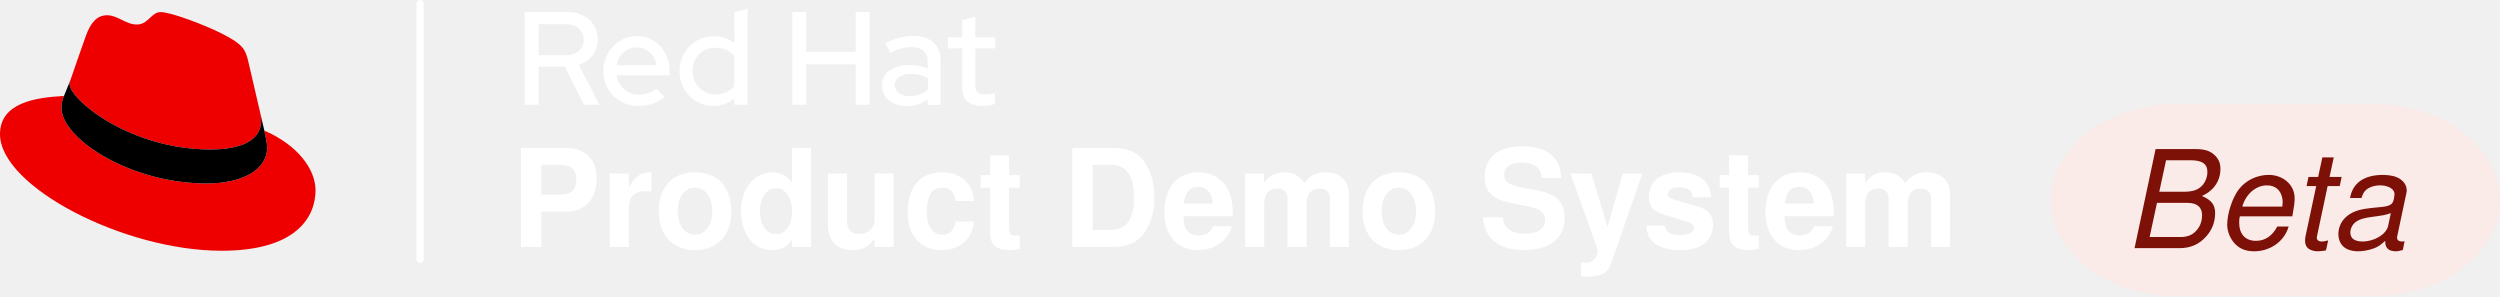
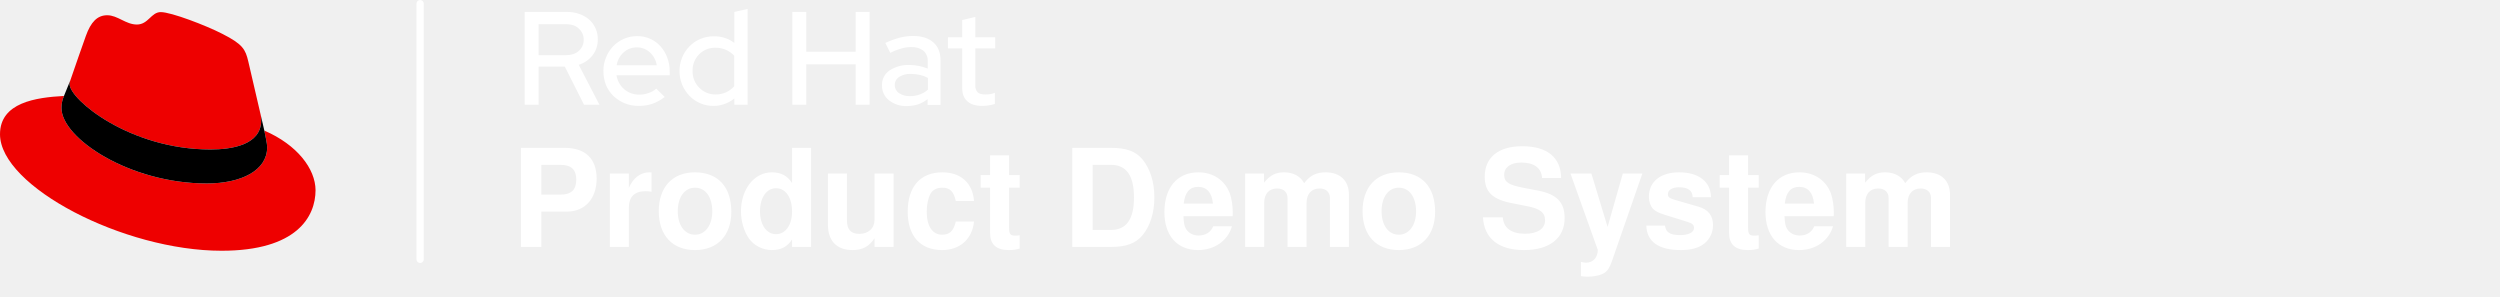
<svg xmlns="http://www.w3.org/2000/svg" width="1508.5" height="178.739" viewBox="0 0 1508.5 178.739">
  <g transform="translate(-4224 -1884)">
    <g transform="translate(4222 1882)">
      <g>
        <path d="M318.6,65.2V9.2H344a21.279,21.279,0,0,1,7.8,1.3,18.111,18.111,0,0,1,5.9,3.5,15.577,15.577,0,0,1,5,11.8,15.051,15.051,0,0,1-3.1,9.5,16.836,16.836,0,0,1-8.4,5.8l12.5,24.1h-9.3l-11.6-23H327v23Zm24.7-48.6H327V35.3h16.3q5.25,0,8.1-2.7a8.7,8.7,0,0,0,2.8-6.6,8.7,8.7,0,0,0-2.8-6.6C349.6,17.5,346.9,16.6,343.3,16.6Z" fill="#fff" />
        <path d="M366.1,44.8a20.674,20.674,0,0,1,1.6-8.2,20.288,20.288,0,0,1,4.3-6.7,19.92,19.92,0,0,1,6.5-4.5,19.718,19.718,0,0,1,8-1.6,18.463,18.463,0,0,1,7.8,1.6,18.677,18.677,0,0,1,6.2,4.5,20.927,20.927,0,0,1,4.1,6.8,23.2,23.2,0,0,1,1.5,8.4v2.3H374a13.822,13.822,0,0,0,4.6,8.4,13.6,13.6,0,0,0,9.1,3.3,15.553,15.553,0,0,0,5.7-1,12.858,12.858,0,0,0,4.6-2.6l5.1,5a25.983,25.983,0,0,1-7.4,4.1,24.69,24.69,0,0,1-8.4,1.3,21.306,21.306,0,0,1-8.4-1.6,22.763,22.763,0,0,1-6.8-4.4,20.788,20.788,0,0,1-4.5-6.7A23.2,23.2,0,0,1,366.1,44.8Zm20.2-14.2a11.527,11.527,0,0,0-8,3,13.046,13.046,0,0,0-4.2,7.8h24.2a13.091,13.091,0,0,0-4.2-7.8A11.106,11.106,0,0,0,386.3,30.6Z" fill="#fff" />
        <path d="M445.1,65.2V61.4a19.448,19.448,0,0,1-5.8,3.3,18.924,18.924,0,0,1-6.7,1.2A19.824,19.824,0,0,1,418,59.8a22.268,22.268,0,0,1-4.4-6.7,21.812,21.812,0,0,1,0-16.4A20.534,20.534,0,0,1,418,30a19.335,19.335,0,0,1,6.6-4.5,20.334,20.334,0,0,1,8.2-1.6,20.7,20.7,0,0,1,6.6,1,19.415,19.415,0,0,1,5.7,3V9.2l8-1.8V65.2ZM419.9,44.8a13.718,13.718,0,0,0,4,10.1,13.45,13.45,0,0,0,9.8,4.1,14.956,14.956,0,0,0,6.4-1.3,15.954,15.954,0,0,0,4.9-3.6V35.6a14.988,14.988,0,0,0-4.9-3.5,15.271,15.271,0,0,0-6.4-1.3,13.423,13.423,0,0,0-9.9,4A13.806,13.806,0,0,0,419.9,44.8Z" fill="#fff" />
        <path d="M480.1,65.2V9.2h8.4v24h29.8V9.2h8.4v56h-8.4V40.8H488.5V65.2Z" fill="#fff" />
        <path d="M549.2,66a16.483,16.483,0,0,1-10.8-3.5,11.037,11.037,0,0,1-4.2-8.9,10.375,10.375,0,0,1,4.7-9.2,20.76,20.76,0,0,1,11.8-3.2,27.841,27.841,0,0,1,5.8.6,27.374,27.374,0,0,1,5.3,1.6V39.1a8.143,8.143,0,0,0-2.6-6.5,11.452,11.452,0,0,0-7.4-2.2,20.788,20.788,0,0,0-6,.9,34.616,34.616,0,0,0-6.6,2.6l-3-6a54.169,54.169,0,0,1,8.4-3.1,33.18,33.18,0,0,1,8.3-1.1c5.2,0,9.3,1.3,12.2,3.8s4.4,6.1,4.4,10.8v27h-7.8V61.8a19.441,19.441,0,0,1-5.8,3.2A23.54,23.54,0,0,1,549.2,66Zm-7.3-12.6a5.646,5.646,0,0,0,2.6,4.8,11.193,11.193,0,0,0,6.6,1.8,16.256,16.256,0,0,0,5.9-1,14.449,14.449,0,0,0,4.9-2.9V49a19.778,19.778,0,0,0-4.8-1.8,24.933,24.933,0,0,0-5.7-.6,11.859,11.859,0,0,0-6.8,1.8A5.728,5.728,0,0,0,541.9,53.4Z" fill="#fff" />
        <path d="M582.6,55.2v-24H574V24.5h8.6V14.1l7.9-1.9V24.5h12v6.7h-12V53.3a5.94,5.94,0,0,0,1.4,4.4c.9.9,2.5,1.3,4.6,1.3a23.637,23.637,0,0,0,3-.2,10.857,10.857,0,0,0,2.8-.8v6.7a19.28,19.28,0,0,1-3.8.9,27.484,27.484,0,0,1-3.8.3c-3.9,0-7-.9-9-2.8C583.7,61.4,582.6,58.7,582.6,55.2Z" fill="#fff" />
      </g>
      <g>
        <g>
          <g>
            <path d="M129,92.2c12.5,0,30.6-2.6,30.6-17.5a12.678,12.678,0,0,0-.3-3.4L151.8,39c-1.7-7.1-3.2-10.3-15.7-16.6-9.7-5-30.8-13.1-37.1-13.1-5.8,0-7.5,7.5-14.4,7.5-6.7,0-11.6-5.6-17.9-5.6-6,0-9.9,4.1-12.9,12.5,0,0-8.4,23.7-9.5,27.2a4.216,4.216,0,0,0-.3,1.9C44,62,80.3,92.2,129,92.2Zm32.5-11.4c1.7,8.2,1.7,9.1,1.7,10.1,0,14-15.7,21.8-36.4,21.8-46.8,0-87.7-27.4-87.7-45.5a17.535,17.535,0,0,1,1.5-7.3C23.8,60.8,2,63.8,2,83c0,31.5,74.6,70.3,133.7,70.3,45.3,0,56.7-20.5,56.7-36.6C192.3,103.9,181.4,89.4,161.5,80.8Z" fill="#e00" />
            <path d="M161.5,80.8c1.7,8.2,1.7,9.1,1.7,10.1,0,14-15.7,21.8-36.4,21.8-46.8,0-87.7-27.4-87.7-45.5a17.535,17.535,0,0,1,1.5-7.3l3.7-9.1a4.877,4.877,0,0,0-.3,2c0,9.2,36.3,39.4,85,39.4,12.5,0,30.6-2.6,30.6-17.5a12.678,12.678,0,0,0-.3-3.4Z" />
          </g>
        </g>
      </g>
      <path d="M255.5,160.7a2.22,2.22,0,0,1-2.2-2.2V4.2a2.2,2.2,0,0,1,4.4,0V158.4A2.242,2.242,0,0,1,255.5,160.7Z" fill="#fff" />
    </g>
    <text data-name="Product Demo System" transform="translate(5410 2033)" fill="#fff" font-size="82" font-family="'RedHatDisplay', 'Overpass', overpass, helvetica, arial, sans-serif" font-weight="700">
      <tspan x="-877.892" y="0">Product Demo System</tspan>
    </text>
  </g>
-   <g transform="translate(1237.5 62.739)">
-     <path d="M76.587,0H194.413C236.711,0,271,25.967,271,58s-34.289,58-76.587,58H76.587C34.289,116,0,90.033,0,58S34.289,0,76.587,0Z" fill="#faeae8" />
-     <text data-name="Beta" transform="translate(44 87)" fill="#7d1007" font-size="82" font-style="italic" font-family="'RedHatText', 'Overpass', overpass, helvetica, arial, sans-serif" letter-spacing="0.01em">
-       <tspan x="0" y="0" xml:space="preserve">Beta</tspan>
-     </text>
-   </g>
</svg>
